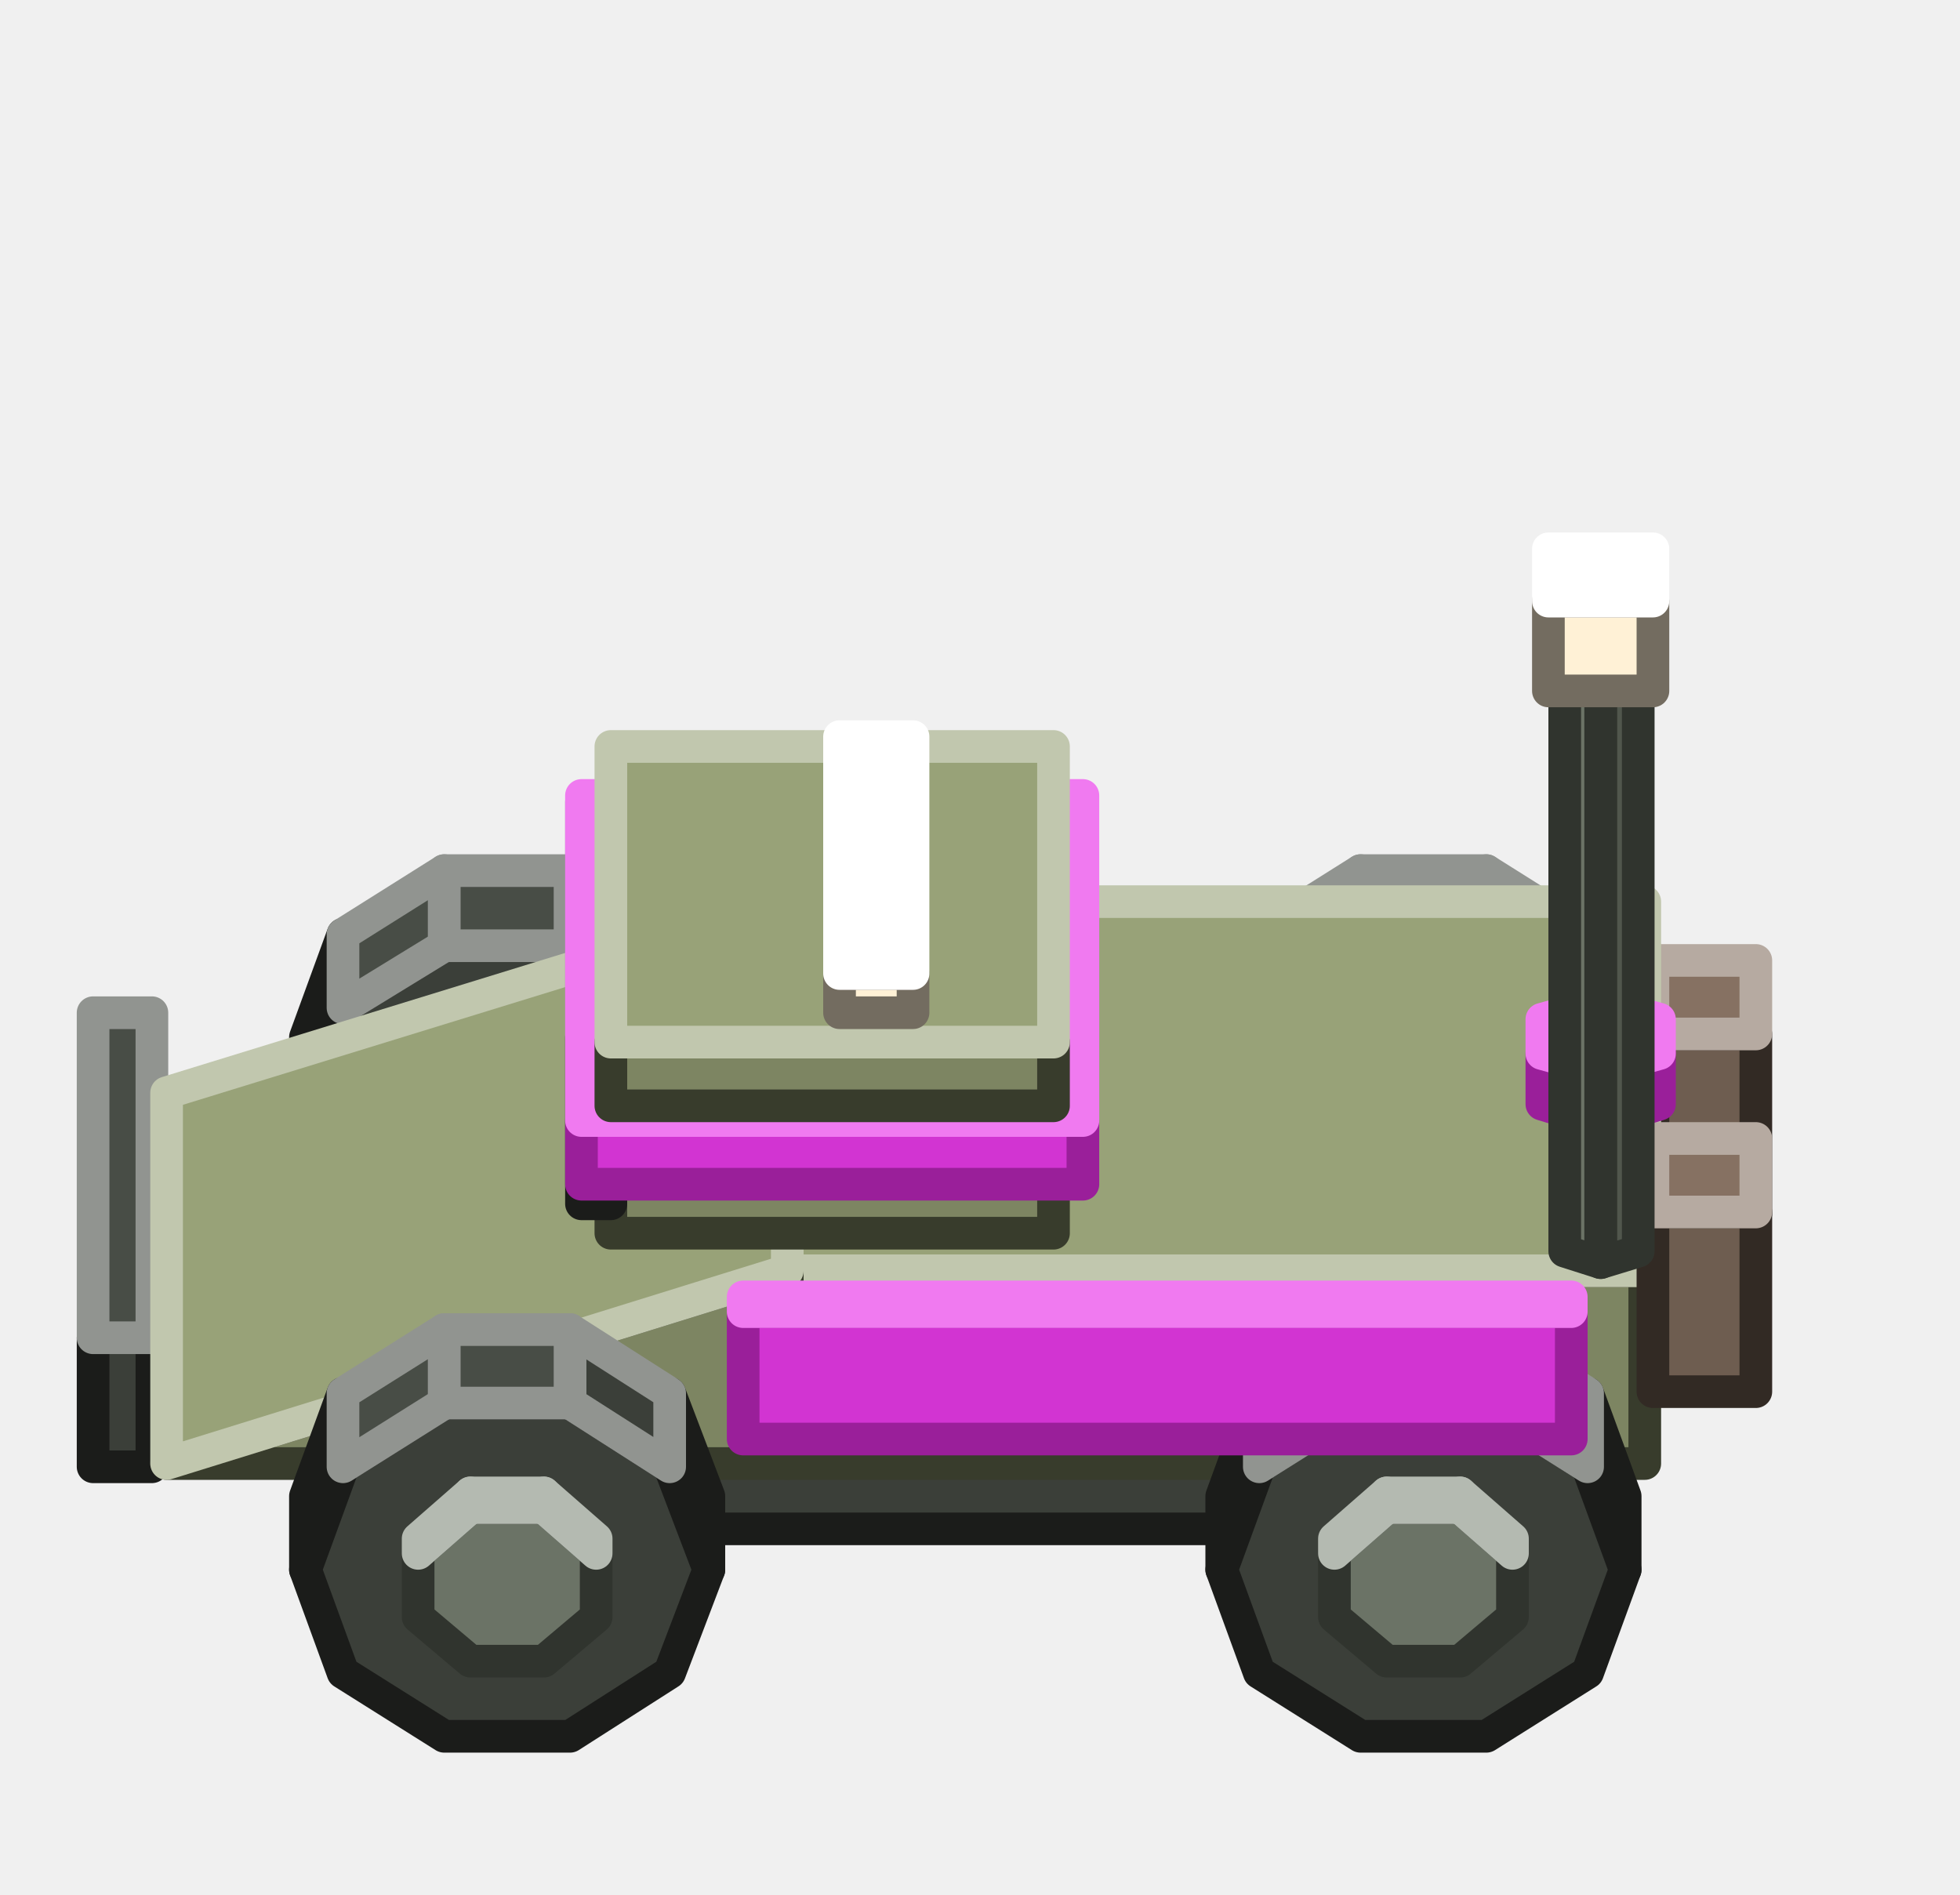
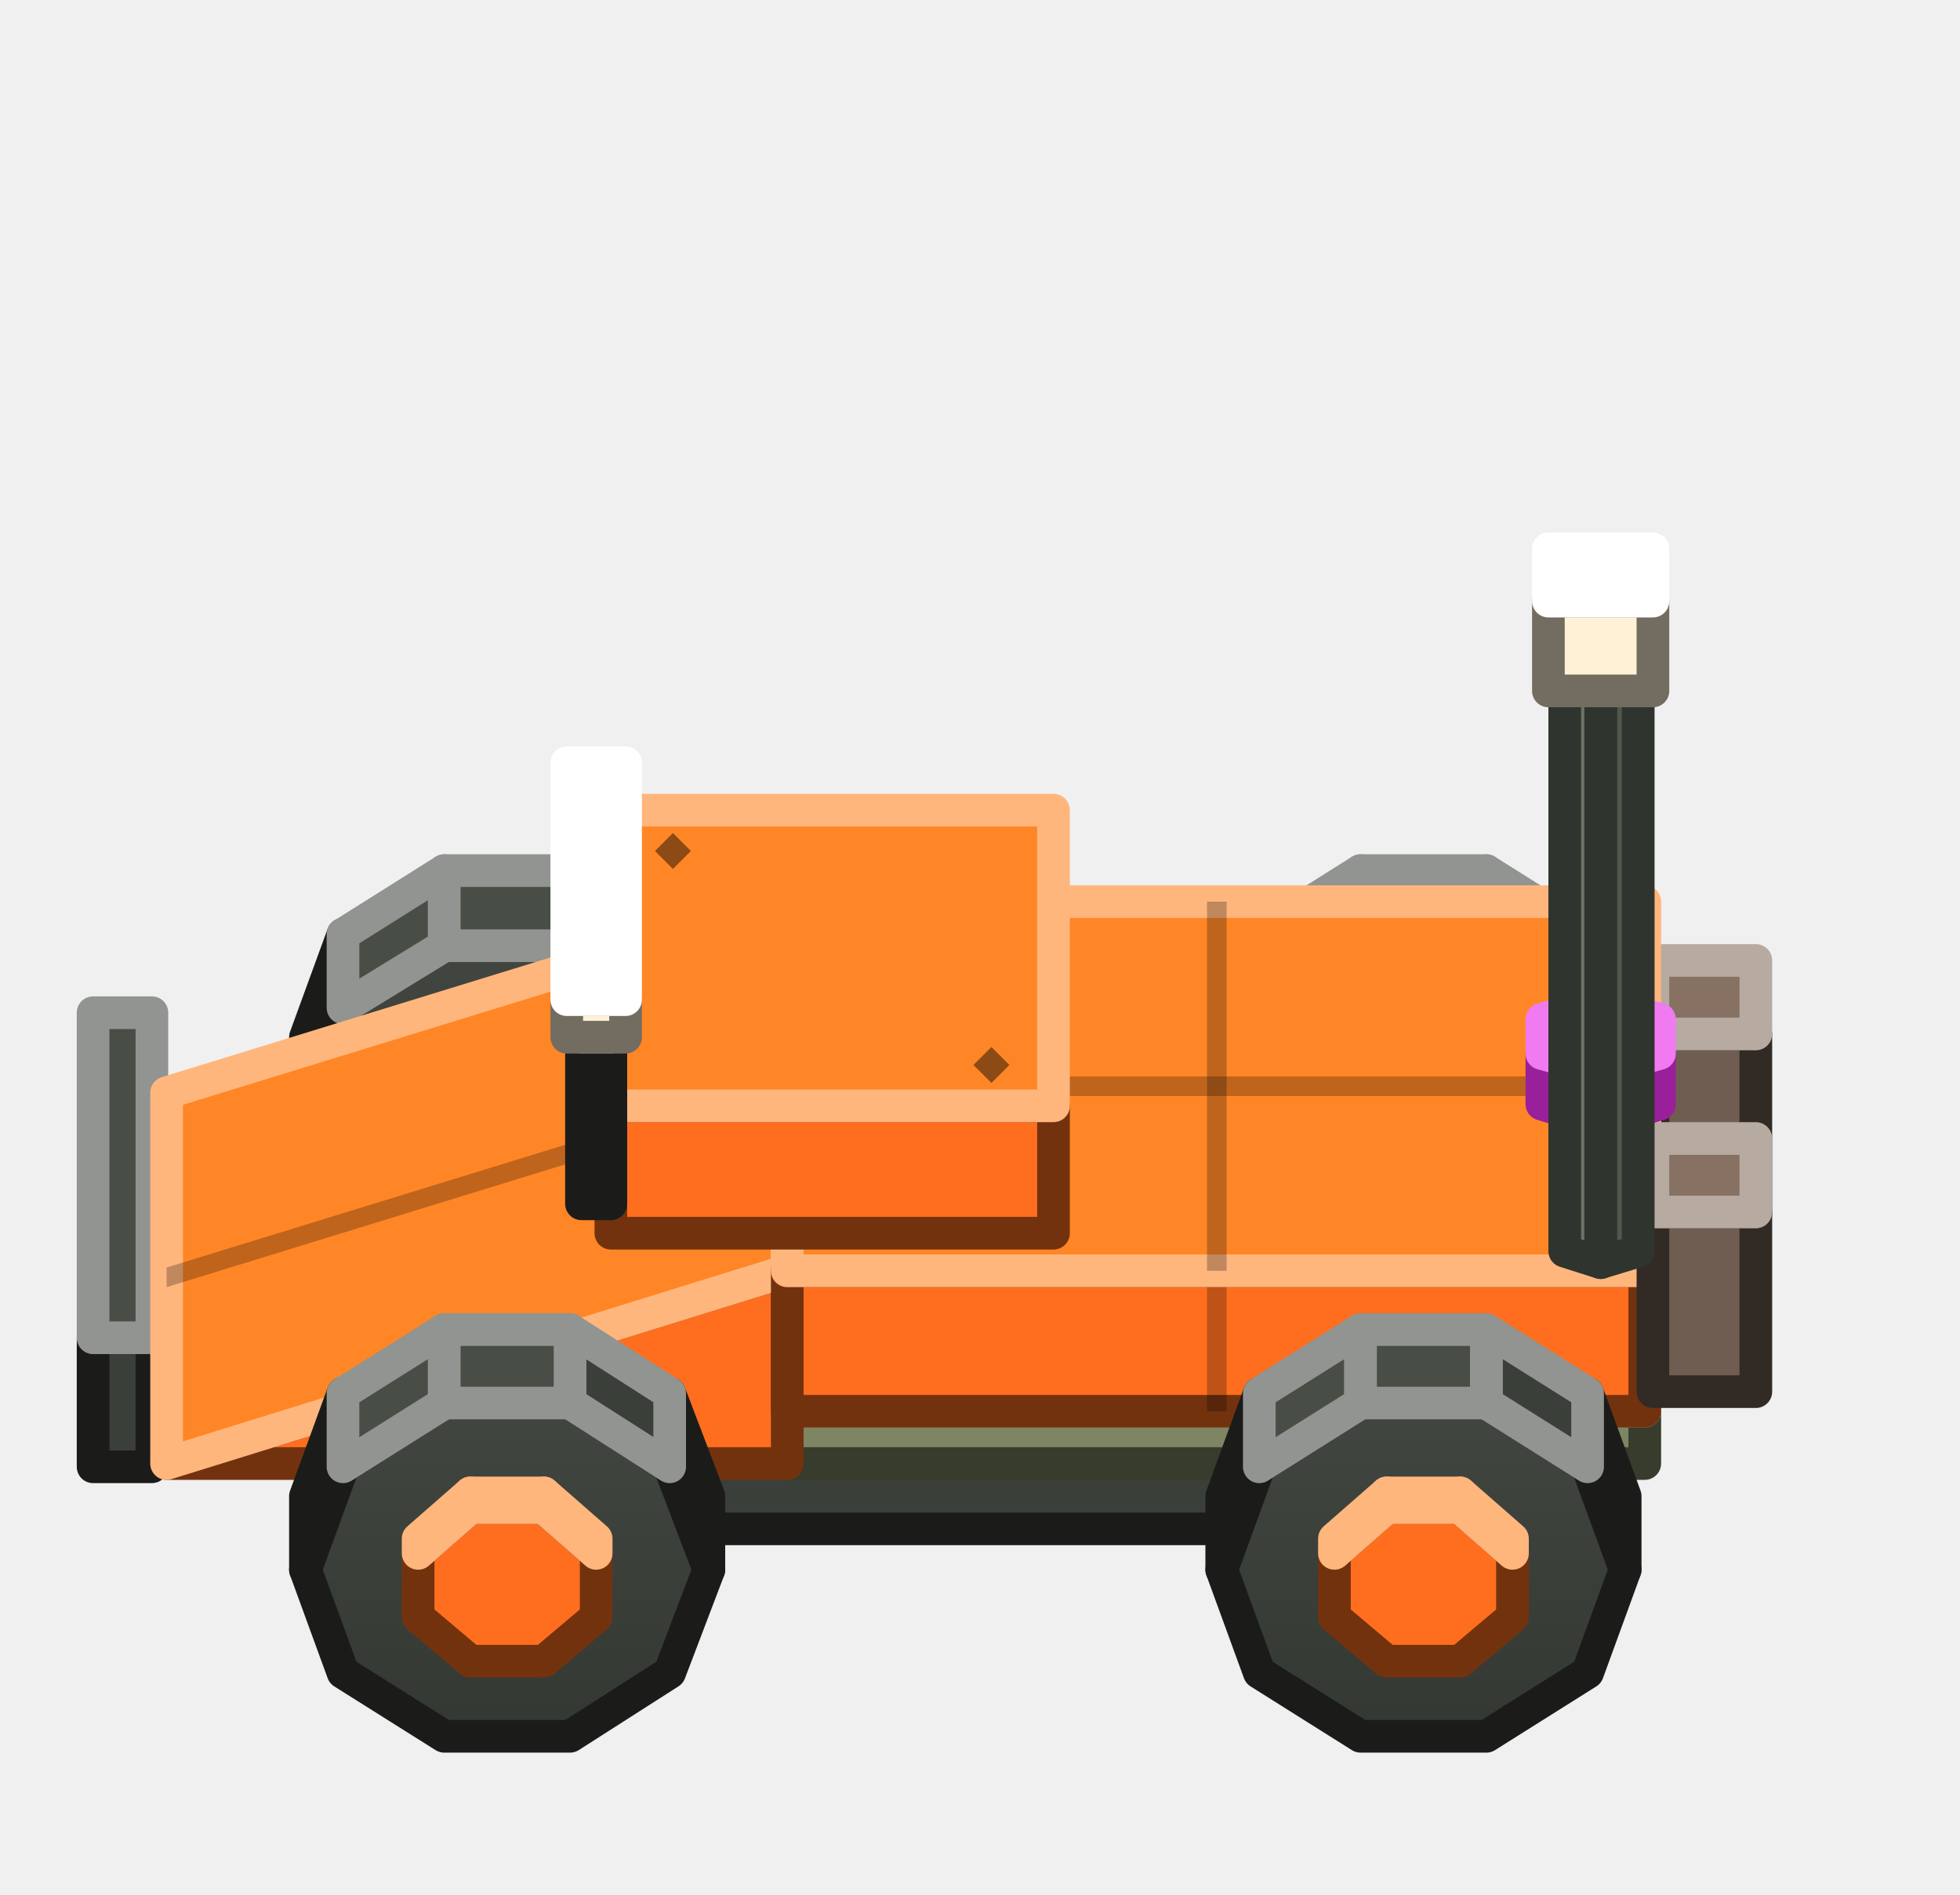
<svg xmlns="http://www.w3.org/2000/svg" width="120" height="116" viewBox="0 0 120 116">
+   <defs>
+     <linearGradient id="s0" x1="0" y1="0" x2="0" y2="1">
+       <stop offset="0" stop-color="#424640" />
+       <stop offset="1" stop-color="#343832" />
+     </linearGradient>
+     <linearGradient id="s1" x1="0" y1="0" x2="0" y2="1">
+       <stop offset="0" stop-color="#5A5F59" />
+       <stop offset="1" stop-color="#424640" />
+     </linearGradient>
+     <linearGradient id="s2" x1="0" y1="0" x2="0" y2="1">
+       <stop offset="0" stop-color="#A2AB86" />
+       <stop offset="1" stop-color="#8B946D" />
+     </linearGradient>
+   </defs>
  <g stroke-width="2" stroke-linejoin="round">
-     <polygon points="28.8,58.8 25.6,61.6 25.6,65.5 28.8,68.2 33.3,68.2 36.5,65.5 36.5,61.6 33.3,58.8" fill="#6B7366" stroke="#30342E" />
-     <polygon points="28.8,58.8 25.6,61.6 25.6,60.7 28.8,57.9" fill="#828C7C" stroke="#B4BAB1" />
-     <polygon points="36.5,61.6 33.3,58.8 33.3,57.9 36.5,60.7" fill="#6B7366" stroke="#B4BAB1" />
-     <polygon points="33.3,58.8 28.8,58.8 28.8,57.9 33.3,57.9" fill="#828C7C" stroke="#B4BAB1" />
-     <polygon points="84.9,58.8 81.7,61.6 81.7,65.5 84.9,68.2 89.4,68.2 92.6,65.5 92.6,61.6 89.4,58.8" fill="#6B7366" stroke="#30342E" />
-     <polygon points="84.9,58.8 81.7,61.6 81.7,60.7 84.9,57.9" fill="#828C7C" stroke="#B4BAB1" />
-     <polygon points="92.6,61.6 89.4,58.8 89.4,57.9 92.6,60.7" fill="#6B7366" stroke="#B4BAB1" />
-     <polygon points="89.4,58.8 84.9,58.8 84.9,57.9 89.4,57.9" fill="#828C7C" stroke="#B4BAB1" />
+     <polygon points="28.8,58.8 25.6,61.6 25.6,65.5 28.8,68.2 33.3,68.2 36.5,65.5 36.5,61.6 33.3,58.8" fill="#FF6E1F" stroke="#73320E" />
+     <polygon points="28.8,58.8 25.6,61.6 25.6,60.7 28.8,57.9" fill="#FF8626" stroke="#FFB67D" />
+     <polygon points="36.5,61.6 33.3,58.8 33.3,57.9 36.5,60.7" fill="#FF6E1F" stroke="#FFB67D" />
+     <polygon points="33.3,58.8 28.8,58.8 28.8,57.9 33.3,57.9" fill="#FF8626" stroke="#FFB67D" />
+     <polygon points="84.9,58.8 81.7,61.6 81.7,65.5 84.9,68.2 89.4,68.2 92.6,65.5 92.6,61.6 89.4,58.8" fill="#FF6E1F" stroke="#73320E" />
+     <polygon points="84.9,58.8 81.7,61.6 81.7,60.7 84.9,57.9" fill="#FF8626" stroke="#FFB67D" />
+     <polygon points="92.6,61.6 89.4,58.8 89.4,57.9 92.6,60.7" fill="#FF6E1F" stroke="#FFB67D" />
+     <polygon points="89.4,58.8 84.9,58.8 84.9,57.9 89.4,57.9" fill="#FF8626" stroke="#FFB67D" />
+     <polygon points="77.1,61.7 74.8,68 74.8,63.5 77.1,57.2" fill="#484D46" stroke="#1B1C1A" />
+     <polygon points="99.5,68 97.2,61.7 97.2,57.2 99.5,63.5" fill="#2D302B" stroke="#1B1C1A" />
+     <polygon points="83.3,57.9 77.1,61.7 74.8,68 77.1,74.3 83.3,78.2 91,78.2 97.2,74.3 99.5,68 97.2,61.7 91,57.9" fill="url(#s0)" stroke="#1B1C1A" />
+     <polygon points="83.3,57.9 77.1,61.7 77.1,57.2 83.3,53.3" fill="#484D46" stroke="#919490" />
+     <polygon points="97.2,61.7 91,57.9 91,53.3 97.2,57.2" fill="#3B3F39" stroke="#919490" />
+     <polygon points="91,57.9 83.3,57.9 83.3,53.3 91,53.3" fill="#484D46" stroke="#919490" />
    <polygon points="21,61.7 18.7,68 18.7,63.5 21,57.2" fill="#484D46" stroke="#1B1C1A" />
    <polygon points="43.4,68 41,61.7 41,57.2 43.4,63.5" fill="#2D302B" stroke="#1B1C1A" />
-     <polygon points="27.2,57.9 21,61.7 18.7,68 21,74.3 27.2,78.2 34.9,78.2 41,74.3 43.4,68 41,61.7 34.9,57.9" fill="#3B3F39" stroke="#1B1C1A" />
+     <polygon points="27.2,57.9 21,61.7 18.7,68 21,74.3 27.2,78.2 34.9,78.2 41,74.3 43.4,68 41,61.7 34.9,57.9" fill="url(#s0)" stroke="#1B1C1A" />
    <polygon points="27.2,57.9 21,61.7 21,57.2 27.2,53.3" fill="#484D46" stroke="#919490" />
    <polygon points="41,61.7 34.9,57.9 34.9,53.3 41,57.2" fill="#3B3F39" stroke="#919490" />
    <polygon points="34.9,57.9 27.2,57.9 27.2,53.3 34.9,53.3" fill="#484D46" stroke="#919490" />
-     <polygon points="77.1,61.7 74.8,68 74.8,63.5 77.1,57.2" fill="#484D46" stroke="#1B1C1A" />
-     <polygon points="99.5,68 97.2,61.7 97.2,57.2 99.5,63.5" fill="#2D302B" stroke="#1B1C1A" />
-     <polygon points="83.3,57.9 77.1,61.7 74.8,68 77.1,74.3 83.3,78.2 91,78.2 97.2,74.3 99.5,68 97.2,61.7 91,57.9" fill="#3B3F39" stroke="#1B1C1A" />
-     <polygon points="83.3,57.9 77.1,61.7 77.1,57.2 83.3,53.3" fill="#484D46" stroke="#919490" />
-     <polygon points="97.2,61.7 91,57.9 91,53.3 97.2,57.2" fill="#3B3F39" stroke="#919490" />
-     <polygon points="91,57.9 83.3,57.9 83.3,53.3 91,53.3" fill="#484D46" stroke="#919490" />
-     <polygon points="96.2,64.6 45.5,64.6 45.5,56.7 96.2,56.7" fill="#D234D2" stroke="#9A1F9A" />
-     <polygon points="45.5,55.8 96.2,55.8 96.2,56.7 45.5,56.7" fill="#F07AF0" stroke="#F07AF0" />
    <polygon points="96.2,93.6 23.8,93.6 23.8,87.3 96.2,87.3" fill="#3B3F39" stroke="#1B1C1A" />
-     <polygon points="23.8,69.2 96.2,69.2 96.2,87.3 23.8,87.3" fill="#484D46" stroke="#919490" />
+     <polygon points="23.8,69.2 96.2,69.2 96.2,87.3 23.8,87.3" fill="url(#s1)" stroke="#919490" />
+     <polygon points="47.3,69.2 48.5,69.2 48.5,87.3 47.3,87.3" fill="#000000" fill-opacity="0.25" />
+     <polygon points="71.5,69.2 72.7,69.2 72.7,87.3 71.5,87.3" fill="#000000" fill-opacity="0.25" />
+     <polygon points="24.4,69.8 47.3,69.8 47.3,86.7 24.4,86.7" fill="#000000" fill-opacity="0.06" />
    <polygon points="107.5,74.3 101.2,74.3 101.2,63.3 107.5,63.3" fill="#6E5D50" stroke="#322A24" />
    <polygon points="101.2,58.8 107.5,58.8 107.5,63.3 101.2,63.3" fill="#867162" stroke="#B6AAA1" />
+     <polygon points="100.7,89.6 48.2,89.6 48.2,86.4 100.7,86.4" fill="#7D8562" stroke="#383C2C" />
+     <polygon points="48.2,63.8 100.7,63.8 100.7,86.4 48.2,86.4" fill="url(#s2)" stroke="#C1C7AE" />
+     <polygon points="73.9,63.8 75.1,63.8 75.1,86.4 73.9,86.4" fill="#000000" fill-opacity="0.25" />
+     <polygon points="48.2,74.5 100.7,74.5 100.7,75.7 48.2,75.7" fill="#000000" fill-opacity="0.25" />
+     <polygon points="48.8,75.7 73.9,75.7 73.9,85.8 48.8,85.8" fill="#000000" fill-opacity="0.06" />
+     <polygon points="75.1,64.4 100.1,64.4 100.1,74.5 75.1,74.5" fill="#FFFFFF" fill-opacity="0.06" />
+     <polygon points="75.1,75.7 100.1,75.7 100.1,85.8 75.1,85.8" fill="#000000" fill-opacity="0.06" />
    <polygon points="9.3,89.8 5.7,89.8 5.7,81.9 9.3,81.9" fill="#3B3F39" stroke="#1B1C1A" />
    <polygon points="5.7,62 9.3,62 9.3,81.9 5.7,81.9" fill="#484D46" stroke="#919490" />
-     <polygon points="100.7,89.6 48.2,89.6 48.2,77.8 100.7,77.8" fill="#7D8562" stroke="#383C2C" />
-     <polygon points="48.2,55.2 100.7,55.2 100.7,77.8 48.2,77.8" fill="#98A278" stroke="#C1C7AE" />
-     <polygon points="48.2,89.6 10.2,89.6 48.2,77.8" fill="#7D8562" stroke="#383C2C" />
-     <polygon points="10.2,66.9 48.2,55.2 48.2,77.8 10.2,89.6" fill="#98A278" stroke="#C1C7AE" />
+     <polygon points="48.2,89.6 10.2,89.6 48.2,77.8" fill="#FF6E1F" stroke="#73320E" />
+     <polygon points="10.2,66.9 48.2,55.2 48.2,77.8 10.2,89.6" fill="#FF8626" stroke="#FFB67D" />
+     <polygon points="10.2,77.6 48.2,65.9 48.2,67.1 10.2,78.8" fill="#000000" fill-opacity="0.25" />
+     <polygon points="100.7,86.4 48.2,86.4 48.2,77.8 100.7,77.8" fill="#FF6E1F" stroke="#73320E" />
+     <polygon points="75.1,86.4 73.9,86.4 73.9,77.8 75.1,77.8" fill="#000000" fill-opacity="0.25" />
+     <polygon points="48.2,55.2 100.7,55.2 100.7,77.8 48.2,77.8" fill="#FF8626" stroke="#FFB67D" />
+     <polygon points="73.9,55.2 75.1,55.2 75.1,77.8 73.9,77.8" fill="#000000" fill-opacity="0.25" />
+     <polygon points="48.2,65.9 100.7,65.9 100.7,67.1 48.2,67.1" fill="#000000" fill-opacity="0.25" />
    <polygon points="107.5,85.2 101.2,85.2 101.2,74.2 107.5,74.2" fill="#6E5D50" stroke="#322A24" />
    <polygon points="101.2,69.7 107.5,69.7 107.5,74.2 101.2,74.2" fill="#867162" stroke="#B6AAA1" />
-     <polygon points="64.5,75.5 37.4,75.5 37.4,71.6 64.5,71.6" fill="#7D8562" stroke="#383C2C" />
-     <polygon points="37.4,53.5 64.5,53.5 64.5,71.6 37.4,71.6" fill="#98A278" stroke="#C1C7AE" />
+     <polygon points="64.5,75.5 37.4,75.5 37.4,67.7 64.5,67.7" fill="#FF6E1F" stroke="#73320E" />
+     <polygon points="37.4,49.6 64.5,49.6 64.5,67.7 37.4,67.7" fill="#FF8626" stroke="#FFB67D" />
+     <polygon points="40.1,52.1 41.2,51 42.3,52.1 41.2,53.2" fill="#000000" fill-opacity="0.45" />
+     <polygon points="59.6,65.2 60.7,64.1 61.8,65.2 60.7,66.3" fill="#000000" fill-opacity="0.45" />
    <polygon points="37.4,73.7 35.6,73.7 35.6,63.5 37.4,63.5" fill="#3B3F39" stroke="#1B1C1A" />
    <polygon points="35.6,49.1 37.4,49.1 37.4,63.5 35.6,63.5" fill="#484D46" stroke="#919490" />
-     <polygon points="66.3,72.5 35.6,72.5 35.6,68.6 66.3,68.6" fill="#D234D2" stroke="#9A1F9A" />
-     <polygon points="35.6,48.7 66.3,48.7 66.3,68.6 35.6,68.6" fill="#F07AF0" stroke="#F07AF0" />
-     <polygon points="64.5,67.7 37.4,67.7 37.4,63.8 64.5,63.8" fill="#7D8562" stroke="#383C2C" />
-     <polygon points="37.4,45.7 64.5,45.7 64.5,63.8 37.4,63.8" fill="#98A278" stroke="#C1C7AE" />
-     <polygon points="55.9,62 51.4,62 51.4,59.6 55.9,59.6" fill="#FFF1D6" stroke="#736C60" />
-     <polygon points="51.4,45.1 55.9,45.1 55.9,59.6 51.4,59.6" fill="#FFFFFF" stroke="#FFFFFF" />
+     <polygon points="38.3,63.5 34.7,63.5 34.7,61.2 38.3,61.2" fill="#FFF1D6" stroke="#736C60" />
+     <polygon points="34.7,46.7 38.3,46.7 38.3,61.2 34.7,61.2" fill="#FFFFFF" stroke="#FFFFFF" />
+     <polygon points="77.1,89.8 74.8,96.1 74.8,91.6 77.1,85.3" fill="#484D46" stroke="#1B1C1A" />
+     <polygon points="99.5,96.1 97.2,89.8 97.2,85.3 99.5,91.6" fill="#2D302B" stroke="#1B1C1A" />
+     <polygon points="83.3,85.9 77.1,89.8 74.8,96.1 77.1,102.4 83.3,106.3 91,106.3 97.2,102.4 99.5,96.1 97.2,89.8 91,85.9" fill="url(#s0)" stroke="#1B1C1A" />
+     <polygon points="83.3,85.9 77.1,89.8 77.1,85.3 83.3,81.4" fill="#484D46" stroke="#919490" />
+     <polygon points="97.2,89.8 91,85.9 91,81.4 97.2,85.3" fill="#3B3F39" stroke="#919490" />
+     <polygon points="91,85.9 83.3,85.9 83.3,81.4 91,81.4" fill="#484D46" stroke="#919490" />
    <polygon points="21,89.8 18.7,96.1 18.7,91.6 21,85.3" fill="#484D46" stroke="#1B1C1A" />
    <polygon points="43.4,96.1 41,89.8 41,85.3 43.4,91.6" fill="#2D302B" stroke="#1B1C1A" />
-     <polygon points="27.2,85.9 21,89.8 18.7,96.1 21,102.4 27.2,106.3 34.9,106.3 41,102.4 43.4,96.1 41,89.8 34.9,85.9" fill="#3B3F39" stroke="#1B1C1A" />
+     <polygon points="27.2,85.9 21,89.8 18.7,96.1 21,102.4 27.2,106.3 34.9,106.3 41,102.4 43.4,96.1 41,89.8 34.9,85.9" fill="url(#s0)" stroke="#1B1C1A" />
    <polygon points="27.2,85.9 21,89.8 21,85.3 27.2,81.4" fill="#484D46" stroke="#919490" />
    <polygon points="41,89.8 34.9,85.9 34.9,81.4 41,85.3" fill="#3B3F39" stroke="#919490" />
    <polygon points="34.9,85.9 27.2,85.9 27.2,81.4 34.9,81.4" fill="#484D46" stroke="#919490" />
-     <polygon points="77.1,89.8 74.8,96.1 74.8,91.6 77.1,85.3" fill="#484D46" stroke="#1B1C1A" />
-     <polygon points="99.5,96.1 97.2,89.8 97.2,85.3 99.5,91.6" fill="#2D302B" stroke="#1B1C1A" />
-     <polygon points="83.3,85.9 77.1,89.8 74.8,96.1 77.1,102.4 83.3,106.3 91,106.3 97.2,102.4 99.5,96.1 97.2,89.8 91,85.9" fill="#3B3F39" stroke="#1B1C1A" />
-     <polygon points="83.3,85.9 77.1,89.8 77.1,85.3 83.3,81.4" fill="#484D46" stroke="#919490" />
-     <polygon points="97.2,89.8 91,85.9 91,81.4 97.2,85.3" fill="#3B3F39" stroke="#919490" />
-     <polygon points="91,85.9 83.3,85.9 83.3,81.4 91,81.4" fill="#484D46" stroke="#919490" />
-     <polygon points="96.2,88.1 45.5,88.1 45.5,80.3 96.2,80.3" fill="#D234D2" stroke="#9A1F9A" />
-     <polygon points="45.5,79.4 96.2,79.4 96.2,80.3 45.5,80.3" fill="#F07AF0" stroke="#F07AF0" />
-     <polygon points="28.8,92.3 25.6,95.1 25.6,99 28.8,101.7 33.3,101.7 36.5,99 36.5,95.1 33.3,92.3" fill="#6B7366" stroke="#30342E" />
-     <polygon points="28.8,92.3 25.6,95.1 25.6,94.2 28.8,91.4" fill="#828C7C" stroke="#B4BAB1" />
-     <polygon points="36.5,95.1 33.3,92.3 33.3,91.4 36.5,94.2" fill="#6B7366" stroke="#B4BAB1" />
-     <polygon points="33.3,92.3 28.8,92.3 28.8,91.4 33.3,91.4" fill="#828C7C" stroke="#B4BAB1" />
-     <polygon points="84.9,92.3 81.7,95.1 81.7,99 84.9,101.7 89.4,101.7 92.6,99 92.6,95.1 89.4,92.3" fill="#6B7366" stroke="#30342E" />
-     <polygon points="84.9,92.3 81.7,95.1 81.7,94.2 84.9,91.4" fill="#828C7C" stroke="#B4BAB1" />
-     <polygon points="92.6,95.1 89.4,92.3 89.4,91.4 92.6,94.2" fill="#6B7366" stroke="#B4BAB1" />
-     <polygon points="89.4,92.3 84.9,92.3 84.9,91.4 89.4,91.4" fill="#828C7C" stroke="#B4BAB1" />
+     <polygon points="28.8,92.3 25.6,95.1 25.6,99 28.8,101.7 33.3,101.7 36.5,99 36.5,95.1 33.3,92.3" fill="#FF6E1F" stroke="#73320E" />
+     <polygon points="28.8,92.3 25.6,95.1 25.6,94.2 28.8,91.4" fill="#FF8626" stroke="#FFB67D" />
+     <polygon points="36.5,95.1 33.3,92.3 33.3,91.4 36.5,94.2" fill="#FF6E1F" stroke="#FFB67D" />
+     <polygon points="33.3,92.3 28.8,92.3 28.8,91.4 33.3,91.4" fill="#FF8626" stroke="#FFB67D" />
+     <polygon points="84.9,92.3 81.7,95.1 81.7,99 84.9,101.7 89.4,101.7 92.6,99 92.6,95.1 89.4,92.3" fill="#FF6E1F" stroke="#73320E" />
+     <polygon points="84.9,92.3 81.7,95.1 81.7,94.2 84.9,91.4" fill="#FF8626" stroke="#FFB67D" />
+     <polygon points="92.6,95.1 89.4,92.3 89.4,91.4 92.6,94.2" fill="#FF6E1F" stroke="#FFB67D" />
+     <polygon points="89.4,92.3 84.9,92.3 84.9,91.4 89.4,91.4" fill="#FF8626" stroke="#FFB67D" />
    <polygon points="101.6,67.6 98,68.7 98,65.5 101.6,64.5" fill="#9A1F9A" stroke="#9A1F9A" />
    <polygon points="98,68.7 94.4,67.6 94.4,64.5 98,65.5" fill="#D234D2" stroke="#9A1F9A" />
    <polygon points="94.4,62.4 98,61.4 101.6,62.4 101.6,64.5 98,65.5 94.4,64.5" fill="#F07AF0" stroke="#F07AF0" />
    <polygon points="100.3,76.6 98,77.3 98,42 100.3,41.4" fill="#51574D" stroke="#30342E" />
    <polygon points="98,77.3 95.8,76.6 95.8,41.4 98,42" fill="#6B7366" stroke="#30342E" />
    <polygon points="95.8,40.1 98,39.4 100.3,40.1 100.3,41.4 98,42 95.8,41.4" fill="#828C7C" stroke="#B4BAB1" />
    <polygon points="101.2,42.3 94.8,42.3 94.8,36.8 101.2,36.8" fill="#FFF1D6" stroke="#736C60" />
    <polygon points="94.8,33.6 101.2,33.6 101.2,36.8 94.8,36.8" fill="#FFFFFF" stroke="#FFFFFF" />
  </g>
</svg>
